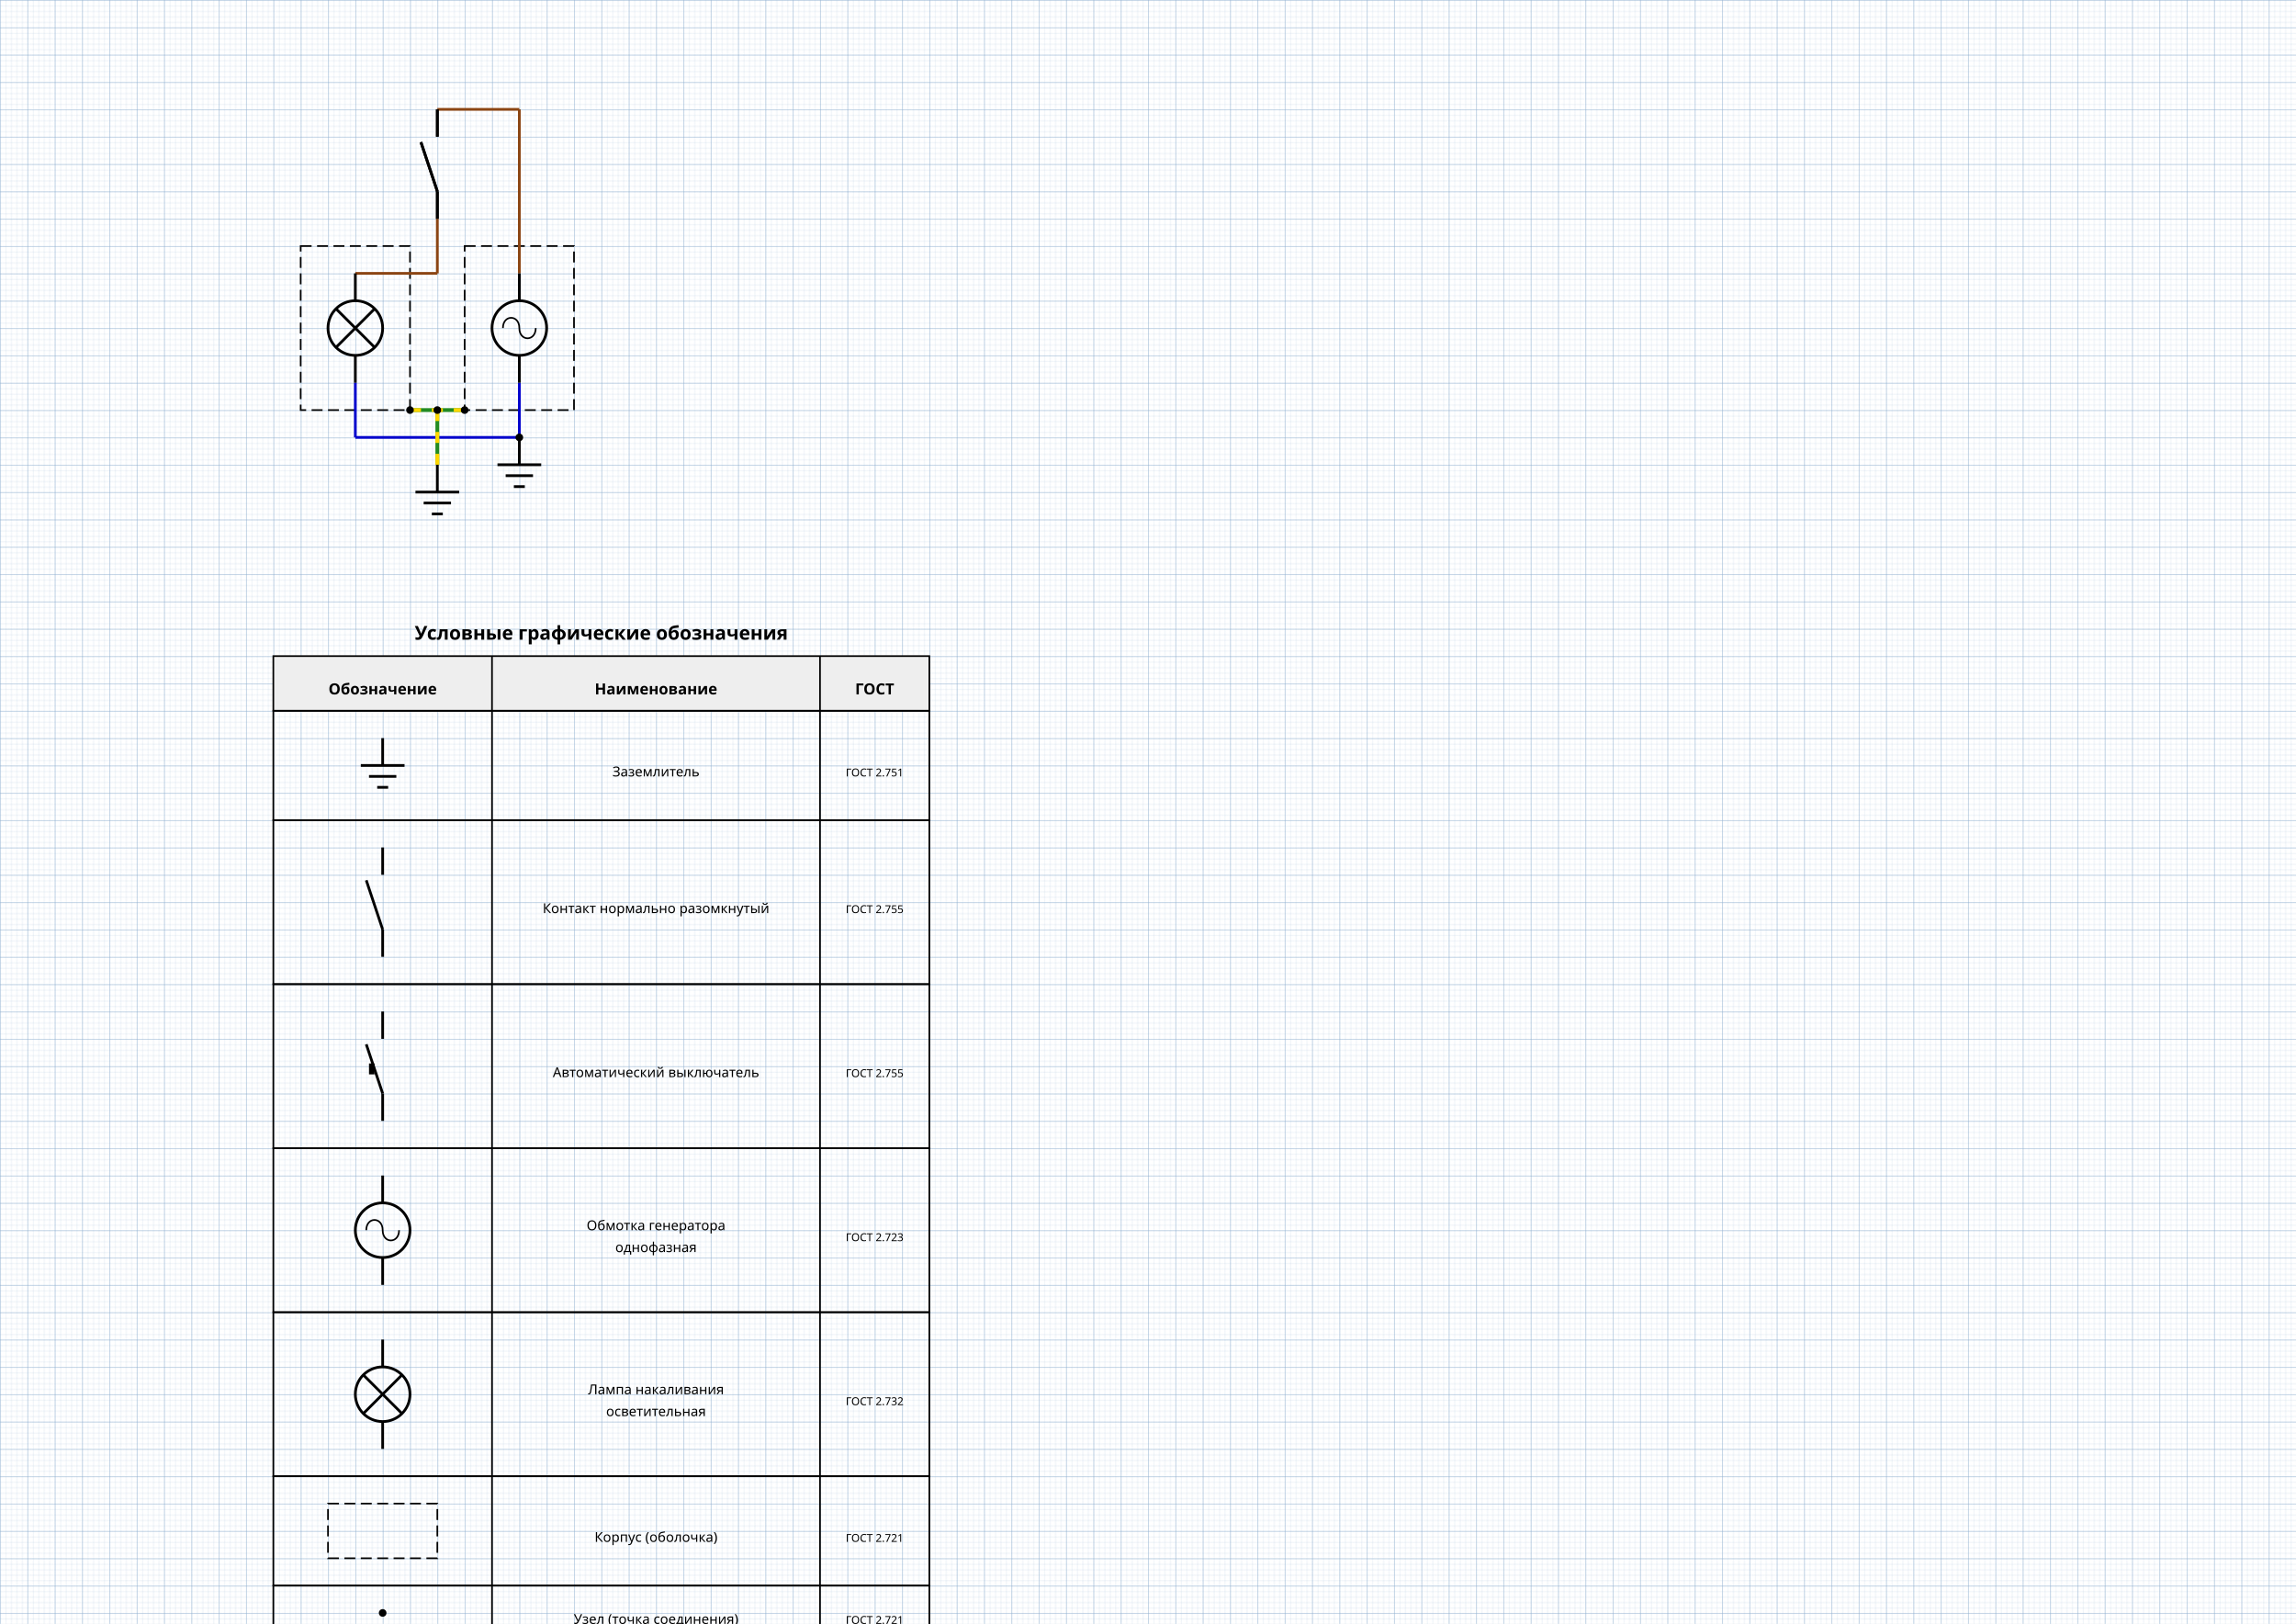
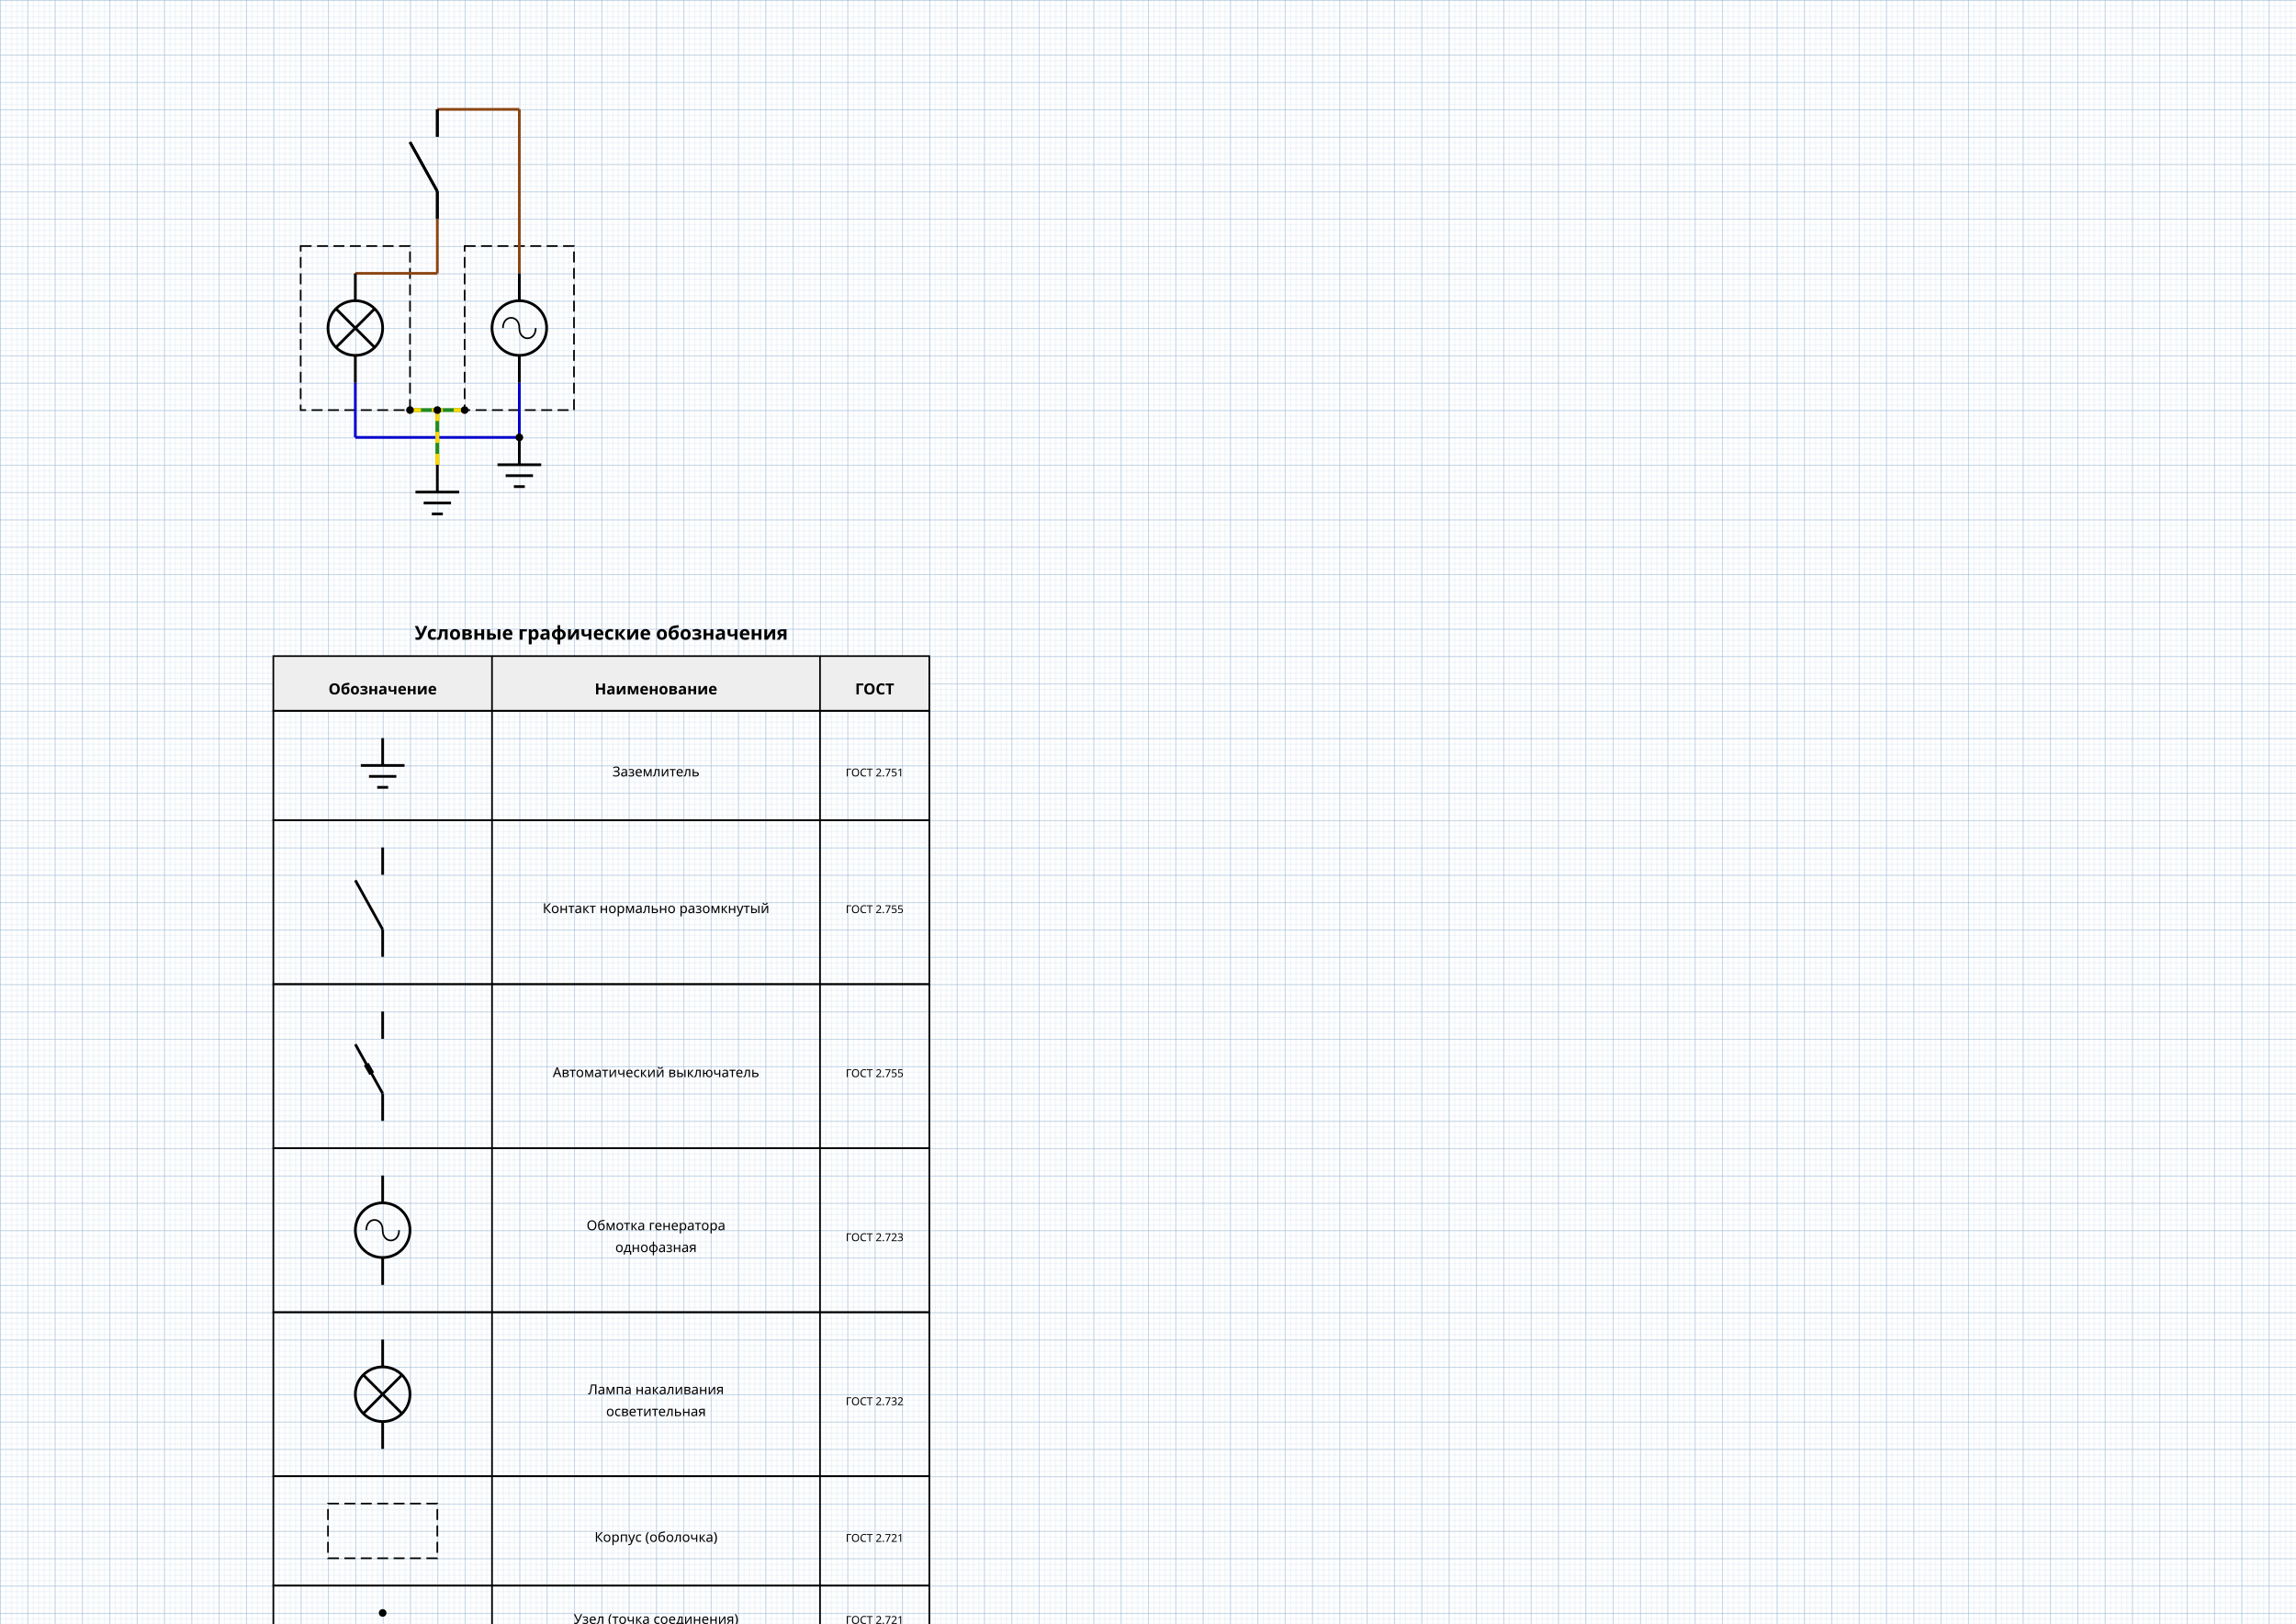
<svg xmlns="http://www.w3.org/2000/svg" width="420mm" height="297mm" viewBox="0 0 420 297">
  <rect width="420" height="297" fill="white" />
  <defs>
    <pattern id="mm1" width="1" height="1" patternUnits="userSpaceOnUse">
      <line x1="0" y1="0" x2="0" y2="1" stroke="#c8d8e8" stroke-width="0.1" />
      <line x1="0" y1="0" x2="1" y2="0" stroke="#c8d8e8" stroke-width="0.1" />
    </pattern>
    <pattern id="mm5" width="5" height="5" patternUnits="userSpaceOnUse">
      <rect width="5" height="5" fill="url(#mm1)" />
      <line x1="0" y1="0" x2="0" y2="5" stroke="#90b0d0" stroke-width="0.15" />
      <line x1="0" y1="0" x2="5" y2="0" stroke="#90b0d0" stroke-width="0.15" />
    </pattern>
    <symbol id="ugo-node" overflow="visible">
      <circle cx="0" cy="0" r="0.7" fill="black" stroke="none" />
    </symbol>
    <symbol id="ugo-ground" overflow="visible">
      <g stroke="black" stroke-width="0.5">
        <line x1="0" y1="0" x2="0" y2="5" />
        <line x1="-4" y1="5" x2="4" y2="5" />
        <line x1="-2.5" y1="7" x2="2.5" y2="7" />
        <line x1="-1" y1="9" x2="1" y2="9" />
      </g>
    </symbol>
    <symbol id="ugo-contact" overflow="visible">
      <g stroke="black" stroke-width="0.5" fill="none">
        <line x1="0" y1="0" x2="0" y2="5" />
-         <line x1="0" y1="15" x2="-3" y2="6" />
+         <line x1="0" y1="15" x2="-5" y2="6" />
        <line x1="0" y1="15" x2="0" y2="20" />
      </g>
    </symbol>
    <symbol id="ugo-breaker" overflow="visible">
      <g stroke="black" stroke-width="0.5" fill="none">
        <line x1="0" y1="0" x2="0" y2="5" />
-         <line x1="0" y1="15" x2="-3" y2="6" />
-         <rect x="-2.5" y="9.5" width="1" height="2" fill="black" stroke="none" />
+         <line x1="0" y1="15" x2="-5" y2="6" />
+         <rect x="-3" y="9.5" width="1" height="2" fill="black" stroke="none" transform="rotate(-30, -2.5, 10.5)" />
        <line x1="0" y1="15" x2="0" y2="20" />
      </g>
    </symbol>
    <symbol id="ugo-generator" overflow="visible">
      <g stroke="black" stroke-width="0.5" fill="none">
        <line x1="0" y1="0" x2="0" y2="5" />
        <circle cx="0" cy="10" r="5" />
        <path d="M-3,10 C-3,7.5 0,7.5 0,10 S3,12.5 3,10" stroke-width="0.3" />
        <line x1="0" y1="15" x2="0" y2="20" />
      </g>
    </symbol>
    <symbol id="ugo-lamp" overflow="visible">
      <g stroke="black" stroke-width="0.5" fill="none">
        <line x1="0" y1="0" x2="0" y2="5" />
        <circle cx="0" cy="10" r="5" />
        <line x1="-3.5" y1="6.5" x2="3.5" y2="13.5" />
        <line x1="3.5" y1="6.5" x2="-3.5" y2="13.5" />
        <line x1="0" y1="15" x2="0" y2="20" />
      </g>
    </symbol>
  </defs>
  <rect width="420" height="297" fill="url(#mm5)" />
  <rect x="55" y="45" width="20" height="30" fill="none" stroke="black" stroke-width="0.3" stroke-dasharray="2,1" />
  <rect x="85" y="45" width="20" height="30" fill="none" stroke="black" stroke-width="0.3" stroke-dasharray="2,1" />
  <g stroke="#8B4513" stroke-width="0.5">
    <line x1="65" y1="50" x2="80" y2="50" />
    <line x1="80" y1="50" x2="80" y2="40" />
    <line x1="80" y1="20" x2="95" y2="20" />
    <line x1="95" y1="20" x2="95" y2="50" />
  </g>
  <use href="#ugo-contact" x="80" y="20" />
  <g stroke="#0000CC" stroke-width="0.5">
    <line x1="65" y1="80" x2="95" y2="80" />
    <line x1="65" y1="70" x2="65" y2="80" />
    <line x1="95" y1="70" x2="95" y2="80" />
  </g>
  <use href="#ugo-node" x="95" y="80" />
  <g stroke-width="0.7">
    <line x1="75" y1="75" x2="85" y2="75" stroke="#228B22" />
    <line x1="80" y1="75" x2="80" y2="85" stroke="#228B22" />
    <line x1="75" y1="75" x2="85" y2="75" stroke="#FFD700" stroke-dasharray="2,2" />
    <line x1="80" y1="75" x2="80" y2="85" stroke="#FFD700" stroke-dasharray="2,2" />
  </g>
  <use href="#ugo-node" x="75" y="75" />
  <use href="#ugo-node" x="80" y="75" />
  <use href="#ugo-node" x="85" y="75" />
  <use href="#ugo-generator" x="95" y="50" />
  <use href="#ugo-lamp" x="65" y="50" />
  <use href="#ugo-contact" x="80" y="20" />
  <use href="#ugo-ground" x="95" y="80" />
  <use href="#ugo-ground" x="80" y="85" />
  <g transform="translate(50, 120)" stroke="black" stroke-width="0.3" font-family="sans-serif">
    <text x="60" y="-3" font-size="3.5" font-weight="bold" text-anchor="middle" stroke="none" fill="black">Условные графические обозначения</text>
    <rect x="0" y="0" width="120" height="10" fill="#eee" stroke="black" />
    <text x="20" y="7" font-size="2.8" text-anchor="middle" stroke="none" fill="black" font-weight="bold">Обозначение</text>
    <text x="70" y="7" font-size="2.8" text-anchor="middle" stroke="none" fill="black" font-weight="bold">Наименование</text>
    <text x="110" y="7" font-size="2.8" text-anchor="middle" stroke="none" fill="black" font-weight="bold">ГОСТ</text>
    <line x1="40" y1="0" x2="40" y2="10" />
    <line x1="100" y1="0" x2="100" y2="10" />
    <rect x="0" y="10" width="120" height="20" fill="none" stroke="black" />
    <line x1="40" y1="10" x2="40" y2="30" />
    <line x1="100" y1="10" x2="100" y2="30" />
    <use href="#ugo-ground" x="20" y="15" />
    <text x="70" y="22" font-size="2.5" text-anchor="middle" stroke="none" fill="black">Заземлитель</text>
    <text x="110" y="22" font-size="2" text-anchor="middle" stroke="none" fill="black">ГОСТ 2.751</text>
    <rect x="0" y="30" width="120" height="30" fill="none" stroke="black" />
    <line x1="40" y1="30" x2="40" y2="60" />
    <line x1="100" y1="30" x2="100" y2="60" />
    <use href="#ugo-contact" x="20" y="35" />
    <text x="70" y="47" font-size="2.5" text-anchor="middle" stroke="none" fill="black">Контакт нормально разомкнутый</text>
    <text x="110" y="47" font-size="2" text-anchor="middle" stroke="none" fill="black">ГОСТ 2.755</text>
    <rect x="0" y="60" width="120" height="30" fill="none" stroke="black" />
    <line x1="40" y1="60" x2="40" y2="90" />
    <line x1="100" y1="60" x2="100" y2="90" />
    <use href="#ugo-breaker" x="20" y="65" />
    <text x="70" y="77" font-size="2.5" text-anchor="middle" stroke="none" fill="black">Автоматический выключатель</text>
    <text x="110" y="77" font-size="2" text-anchor="middle" stroke="none" fill="black">ГОСТ 2.755</text>
    <rect x="0" y="90" width="120" height="30" fill="none" stroke="black" />
    <line x1="40" y1="90" x2="40" y2="120" />
    <line x1="100" y1="90" x2="100" y2="120" />
    <use href="#ugo-generator" x="20" y="95" />
    <text x="70" y="105" font-size="2.5" text-anchor="middle" stroke="none" fill="black">Обмотка генератора</text>
    <text x="70" y="109" font-size="2.5" text-anchor="middle" stroke="none" fill="black">однофазная</text>
    <text x="110" y="107" font-size="2" text-anchor="middle" stroke="none" fill="black">ГОСТ 2.723</text>
    <rect x="0" y="120" width="120" height="30" fill="none" stroke="black" />
    <line x1="40" y1="120" x2="40" y2="150" />
    <line x1="100" y1="120" x2="100" y2="150" />
    <use href="#ugo-lamp" x="20" y="125" />
    <text x="70" y="135" font-size="2.5" text-anchor="middle" stroke="none" fill="black">Лампа накаливания</text>
    <text x="70" y="139" font-size="2.5" text-anchor="middle" stroke="none" fill="black">осветительная</text>
    <text x="110" y="137" font-size="2" text-anchor="middle" stroke="none" fill="black">ГОСТ 2.732</text>
    <rect x="0" y="150" width="120" height="20" fill="none" stroke="black" />
    <line x1="40" y1="150" x2="40" y2="170" />
    <line x1="100" y1="150" x2="100" y2="170" />
    <rect x="10" y="155" width="20" height="10" fill="none" stroke="black" stroke-dasharray="2,1" />
    <text x="70" y="162" font-size="2.5" text-anchor="middle" stroke="none" fill="black">Корпус (оболочка)</text>
    <text x="110" y="162" font-size="2" text-anchor="middle" stroke="none" fill="black">ГОСТ 2.721</text>
    <rect x="0" y="170" width="120" height="10" fill="none" stroke="black" />
    <line x1="40" y1="170" x2="40" y2="180" />
    <line x1="100" y1="170" x2="100" y2="180" />
    <use href="#ugo-node" x="20" y="175" />
    <text x="70" y="177" font-size="2.5" text-anchor="middle" stroke="none" fill="black">Узел (точка соединения)</text>
    <text x="110" y="177" font-size="2" text-anchor="middle" stroke="none" fill="black">ГОСТ 2.721</text>
  </g>
</svg>
